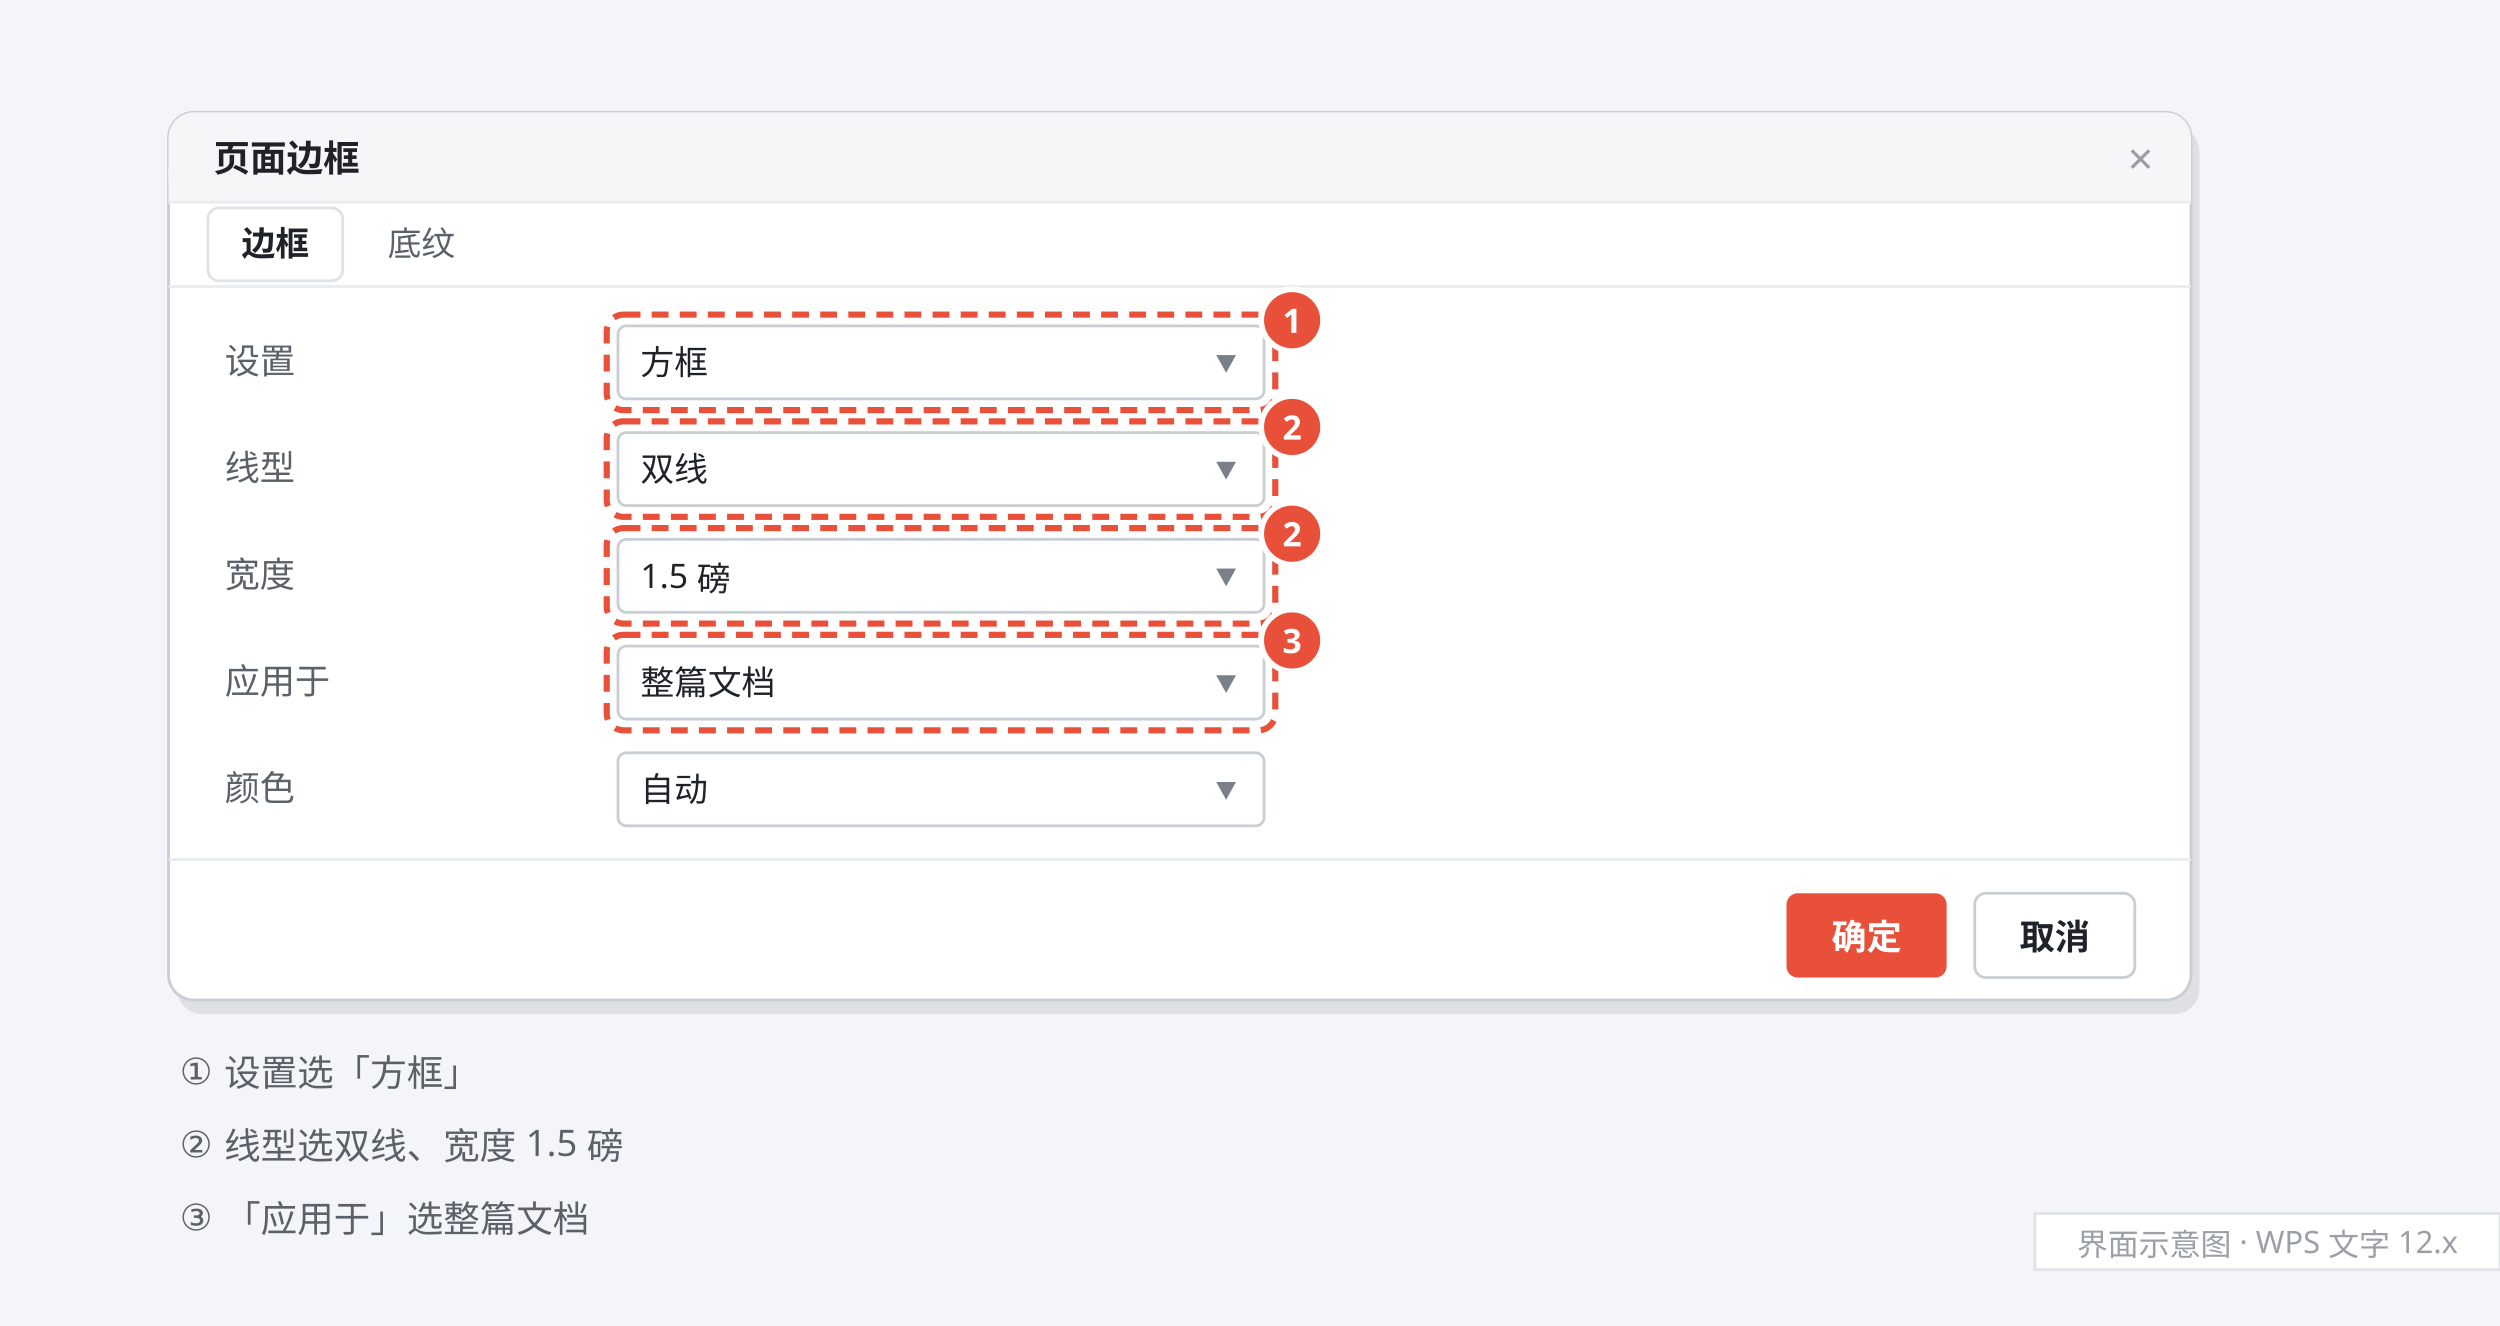
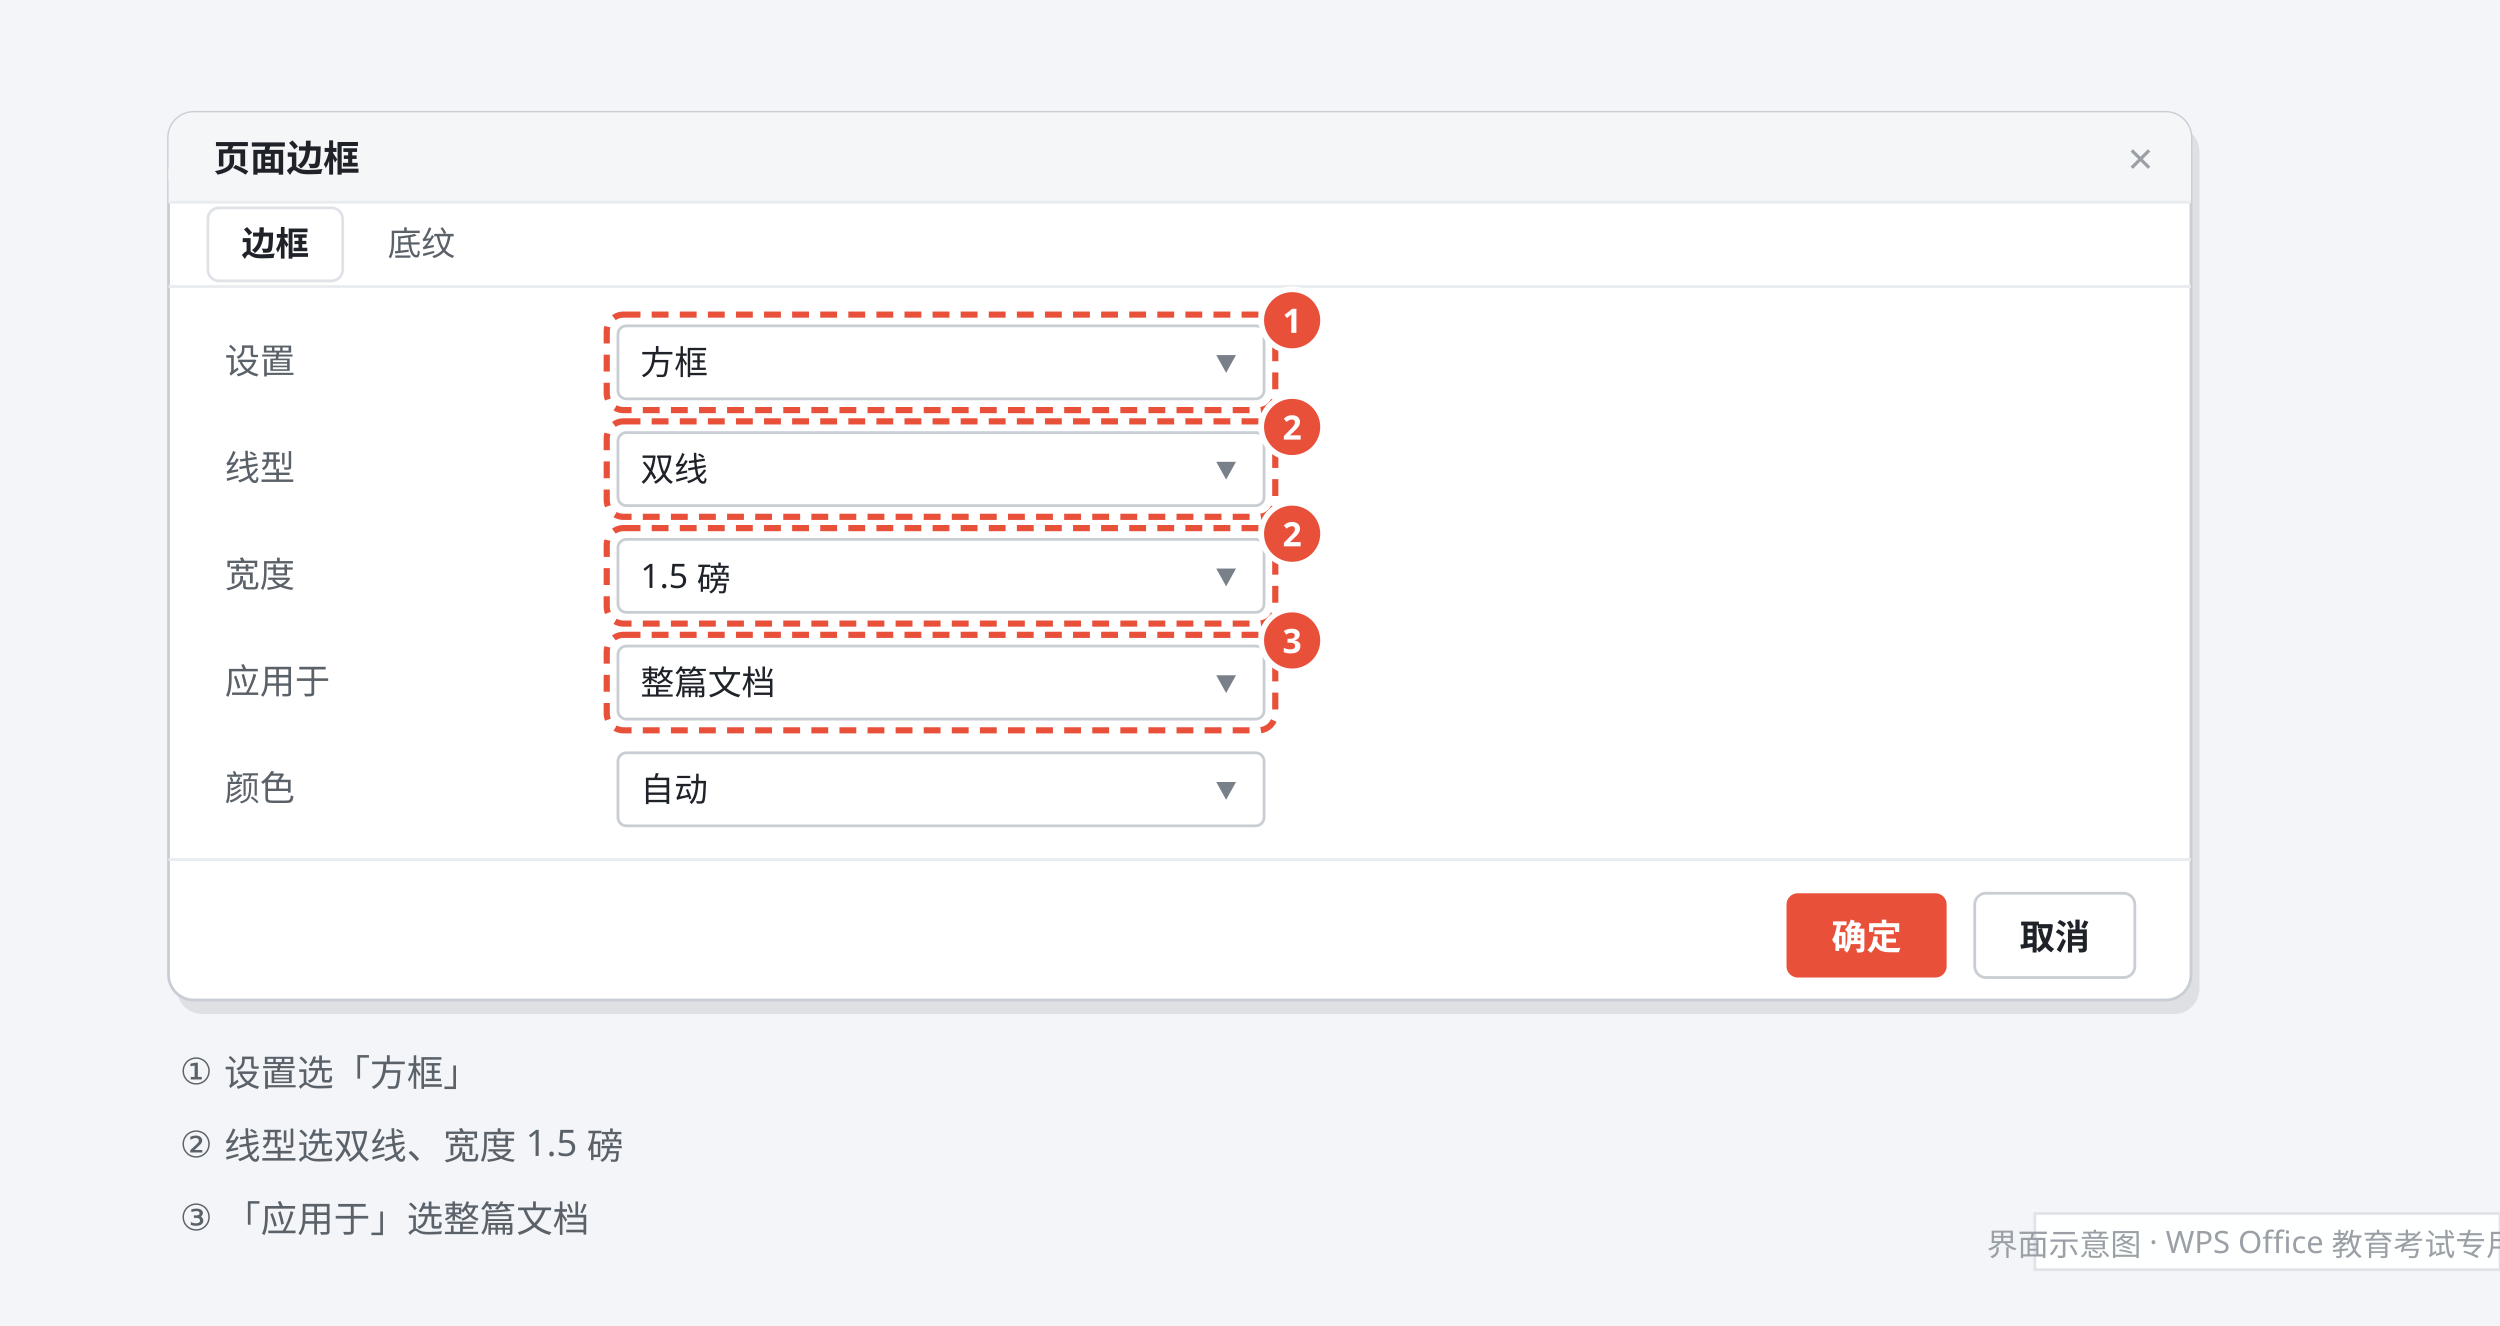
<svg xmlns="http://www.w3.org/2000/svg" width="890" height="472" viewBox="0 0 890 472">
  <defs>
    <filter id="sh" x="-20%" y="-20%" width="140%" height="140%">
      <feDropShadow dx="0" dy="2" stdDeviation="4" flood-color="#1F2329" flood-opacity="0.13" />
    </filter>
    <filter id="shs" x="-30%" y="-30%" width="160%" height="160%">
      <feDropShadow dx="0" dy="6" stdDeviation="10" flood-color="#1F2329" flood-opacity="0.18" />
    </filter>
  </defs>
  <rect width="890" height="472" fill="#F3F5F8" />
  <rect x="63.0" y="45.0" width="720.0" height="316.0" rx="9" fill="#1F2329" stroke="none" opacity="0.1" />
  <rect x="60.0" y="40.0" width="720.0" height="316.0" rx="9" fill="#FFFFFF" stroke="#C9CDD4" stroke-width="1" />
  <rect x="60.0" y="40.0" width="720.0" height="32.0" rx="9" fill="#F5F6F8" stroke="none" />
  <rect x="60.0" y="60.0" width="720.0" height="12.0" rx="0" fill="#F5F6F8" stroke="none" />
  <text x="76.0" y="61.0" font-family="Microsoft YaHei, PingFang SC, Noto Sans SC, Source Han Sans SC, sans-serif" font-size="13.0" font-weight="700" fill="#1F2329" text-anchor="start" opacity="1">页面边框</text>
  <text x="762.0" y="61.0" font-family="Microsoft YaHei, PingFang SC, Noto Sans SC, Source Han Sans SC, sans-serif" font-size="12.0" font-weight="400" fill="#9AA0A6" text-anchor="middle" opacity="1">✕</text>
  <line x1="60.0" y1="72.0" x2="780.0" y2="72.0" stroke="#E9ECEF" stroke-width="1" />
  <rect x="74.0" y="74.0" width="48.0" height="26.0" rx="4" fill="#FFFFFF" stroke="#DFE3E8" stroke-width="1" />
  <text x="98.0" y="91.0" font-family="Microsoft YaHei, PingFang SC, Noto Sans SC, Source Han Sans SC, sans-serif" font-size="12.0" font-weight="700" fill="#1F2329" text-anchor="middle" opacity="1">边框</text>
  <text x="150.0" y="91.0" font-family="Microsoft YaHei, PingFang SC, Noto Sans SC, Source Han Sans SC, sans-serif" font-size="12.0" font-weight="400" fill="#5A6169" text-anchor="middle" opacity="1">底纹</text>
  <line x1="60.0" y1="102.0" x2="780.0" y2="102.0" stroke="#E9ECEF" stroke-width="1" />
  <text x="80.0" y="133.0" font-family="Microsoft YaHei, PingFang SC, Noto Sans SC, Source Han Sans SC, sans-serif" font-size="12.5" font-weight="400" fill="#5A6169" text-anchor="start" opacity="1">设置</text>
  <rect x="220.0" y="116.0" width="230.0" height="26.0" rx="3" fill="#FFFFFF" stroke="#C9CDD4" stroke-width="1" />
  <text x="228.0" y="133.3" font-family="Microsoft YaHei, PingFang SC, Noto Sans SC, Source Han Sans SC, sans-serif" font-size="12.0" font-weight="400" fill="#1F2329" text-anchor="start" opacity="1">方框</text>
  <path d="M 434.0 127.0 L 439.0 127.0 L 436.5 131.5 Z" fill="#7A8089" stroke="#7A8089" stroke-width="1.2" />
  <text x="80.0" y="171.0" font-family="Microsoft YaHei, PingFang SC, Noto Sans SC, Source Han Sans SC, sans-serif" font-size="12.5" font-weight="400" fill="#5A6169" text-anchor="start" opacity="1">线型</text>
  <rect x="220.0" y="154.0" width="230.0" height="26.0" rx="3" fill="#FFFFFF" stroke="#C9CDD4" stroke-width="1" />
  <text x="228.0" y="171.3" font-family="Microsoft YaHei, PingFang SC, Noto Sans SC, Source Han Sans SC, sans-serif" font-size="12.0" font-weight="400" fill="#1F2329" text-anchor="start" opacity="1">双线</text>
  <path d="M 434.0 165.0 L 439.0 165.0 L 436.5 169.5 Z" fill="#7A8089" stroke="#7A8089" stroke-width="1.2" />
  <text x="80.0" y="209.0" font-family="Microsoft YaHei, PingFang SC, Noto Sans SC, Source Han Sans SC, sans-serif" font-size="12.5" font-weight="400" fill="#5A6169" text-anchor="start" opacity="1">宽度</text>
  <rect x="220.0" y="192.0" width="230.0" height="26.0" rx="3" fill="#FFFFFF" stroke="#C9CDD4" stroke-width="1" />
  <text x="228.0" y="209.3" font-family="Microsoft YaHei, PingFang SC, Noto Sans SC, Source Han Sans SC, sans-serif" font-size="12.0" font-weight="400" fill="#1F2329" text-anchor="start" opacity="1">1.5 磅</text>
  <path d="M 434.0 203.0 L 439.0 203.0 L 436.5 207.5 Z" fill="#7A8089" stroke="#7A8089" stroke-width="1.2" />
  <text x="80.0" y="247.0" font-family="Microsoft YaHei, PingFang SC, Noto Sans SC, Source Han Sans SC, sans-serif" font-size="12.5" font-weight="400" fill="#5A6169" text-anchor="start" opacity="1">应用于</text>
  <rect x="220.0" y="230.0" width="230.0" height="26.0" rx="3" fill="#FFFFFF" stroke="#C9CDD4" stroke-width="1" />
  <text x="228.0" y="247.3" font-family="Microsoft YaHei, PingFang SC, Noto Sans SC, Source Han Sans SC, sans-serif" font-size="12.0" font-weight="400" fill="#1F2329" text-anchor="start" opacity="1">整篇文档</text>
  <path d="M 434.0 241.0 L 439.0 241.0 L 436.5 245.5 Z" fill="#7A8089" stroke="#7A8089" stroke-width="1.2" />
  <text x="80.0" y="285.0" font-family="Microsoft YaHei, PingFang SC, Noto Sans SC, Source Han Sans SC, sans-serif" font-size="12.5" font-weight="400" fill="#5A6169" text-anchor="start" opacity="1">颜色</text>
  <rect x="220.0" y="268.0" width="230.0" height="26.0" rx="3" fill="#FFFFFF" stroke="#C9CDD4" stroke-width="1" />
  <text x="228.0" y="285.3" font-family="Microsoft YaHei, PingFang SC, Noto Sans SC, Source Han Sans SC, sans-serif" font-size="12.0" font-weight="400" fill="#1F2329" text-anchor="start" opacity="1">自动</text>
  <path d="M 434.0 279.0 L 439.0 279.0 L 436.5 283.5 Z" fill="#7A8089" stroke="#7A8089" stroke-width="1.2" />
  <line x1="60.0" y1="306.0" x2="780.0" y2="306.0" stroke="#E9ECEF" stroke-width="1" />
  <rect x="703.0" y="318.0" width="57.0" height="30.0" rx="4" fill="#FFFFFF" stroke="#C9CDD4" stroke-width="1" />
  <text x="731.5" y="338.0" font-family="Microsoft YaHei, PingFang SC, Noto Sans SC, Source Han Sans SC, sans-serif" font-size="12.5" font-weight="600" fill="#1F2329" text-anchor="middle" opacity="1">取消</text>
  <rect x="636.0" y="318.0" width="57.0" height="30.0" rx="4" fill="#E8503A" stroke="none" />
  <text x="664.5" y="338.0" font-family="Microsoft YaHei, PingFang SC, Noto Sans SC, Source Han Sans SC, sans-serif" font-size="12.5" font-weight="600" fill="#FFFFFF" text-anchor="middle" opacity="1">确定</text>
  <rect x="216.0" y="112.0" width="238.0" height="34.0" rx="6" fill="none" stroke="#E8503A" stroke-width="2.2" stroke-dasharray="6 4" />
  <circle cx="460.0" cy="114.0" r="11.0" fill="#E8503A" stroke="#FFFFFF" stroke-width="2" />
  <text x="460.0" y="118.5" font-family="Microsoft YaHei, PingFang SC, Noto Sans SC, Source Han Sans SC, sans-serif" font-size="12.0" font-weight="800" fill="#FFFFFF" text-anchor="middle" opacity="1">1</text>
  <rect x="216.0" y="150.0" width="238.0" height="34.0" rx="6" fill="none" stroke="#E8503A" stroke-width="2.2" stroke-dasharray="6 4" />
  <circle cx="460.0" cy="152.0" r="11.0" fill="#E8503A" stroke="#FFFFFF" stroke-width="2" />
  <text x="460.0" y="156.5" font-family="Microsoft YaHei, PingFang SC, Noto Sans SC, Source Han Sans SC, sans-serif" font-size="12.0" font-weight="800" fill="#FFFFFF" text-anchor="middle" opacity="1">2</text>
  <rect x="216.0" y="188.0" width="238.0" height="34.0" rx="6" fill="none" stroke="#E8503A" stroke-width="2.2" stroke-dasharray="6 4" />
  <circle cx="460.0" cy="190.0" r="11.0" fill="#E8503A" stroke="#FFFFFF" stroke-width="2" />
  <text x="460.0" y="194.5" font-family="Microsoft YaHei, PingFang SC, Noto Sans SC, Source Han Sans SC, sans-serif" font-size="12.0" font-weight="800" fill="#FFFFFF" text-anchor="middle" opacity="1">2</text>
  <rect x="216.0" y="226.0" width="238.0" height="34.0" rx="6" fill="none" stroke="#E8503A" stroke-width="2.2" stroke-dasharray="6 4" />
  <circle cx="460.0" cy="228.0" r="11.0" fill="#E8503A" stroke="#FFFFFF" stroke-width="2" />
  <text x="460.0" y="232.5" font-family="Microsoft YaHei, PingFang SC, Noto Sans SC, Source Han Sans SC, sans-serif" font-size="12.0" font-weight="800" fill="#FFFFFF" text-anchor="middle" opacity="1">3</text>
  <text x="64.0" y="386.0" font-family="Microsoft YaHei, PingFang SC, Noto Sans SC, Source Han Sans SC, sans-serif" font-size="13.0" font-weight="400" fill="#5A6169" text-anchor="start" opacity="1">① 设置选「方框」</text>
  <text x="64.0" y="412.0" font-family="Microsoft YaHei, PingFang SC, Noto Sans SC, Source Han Sans SC, sans-serif" font-size="13.0" font-weight="400" fill="#5A6169" text-anchor="start" opacity="1">② 线型选双线、宽度 1.5 磅</text>
  <text x="64.0" y="438.0" font-family="Microsoft YaHei, PingFang SC, Noto Sans SC, Source Han Sans SC, sans-serif" font-size="13.0" font-weight="400" fill="#5A6169" text-anchor="start" opacity="1">③ 「应用于」选整篇文档</text>
  <rect x="724.4" y="432.0" width="165.6" height="20.0" rx="0" fill="#FFFFFF" stroke="#DFE3E8" stroke-width="1" opacity="0.95" />
-   <text x="807.2" y="447.0" font-family="Microsoft YaHei, PingFang SC, Noto Sans SC, Source Han Sans SC, sans-serif" font-size="11.0" font-weight="400" fill="#9AA0A6" text-anchor="middle" opacity="1">界面示意图 · WPS 文字 12.x</text>
+   <text x="807.2" y="447.0" font-family="Microsoft YaHei, PingFang SC, Noto Sans SC, Source Han Sans SC, sans-serif" font-size="11.0" font-weight="400" fill="#9AA0A6" text-anchor="middle" opacity="1">界面示意图 · WPS Office 教育考试专用版</text>
</svg>
